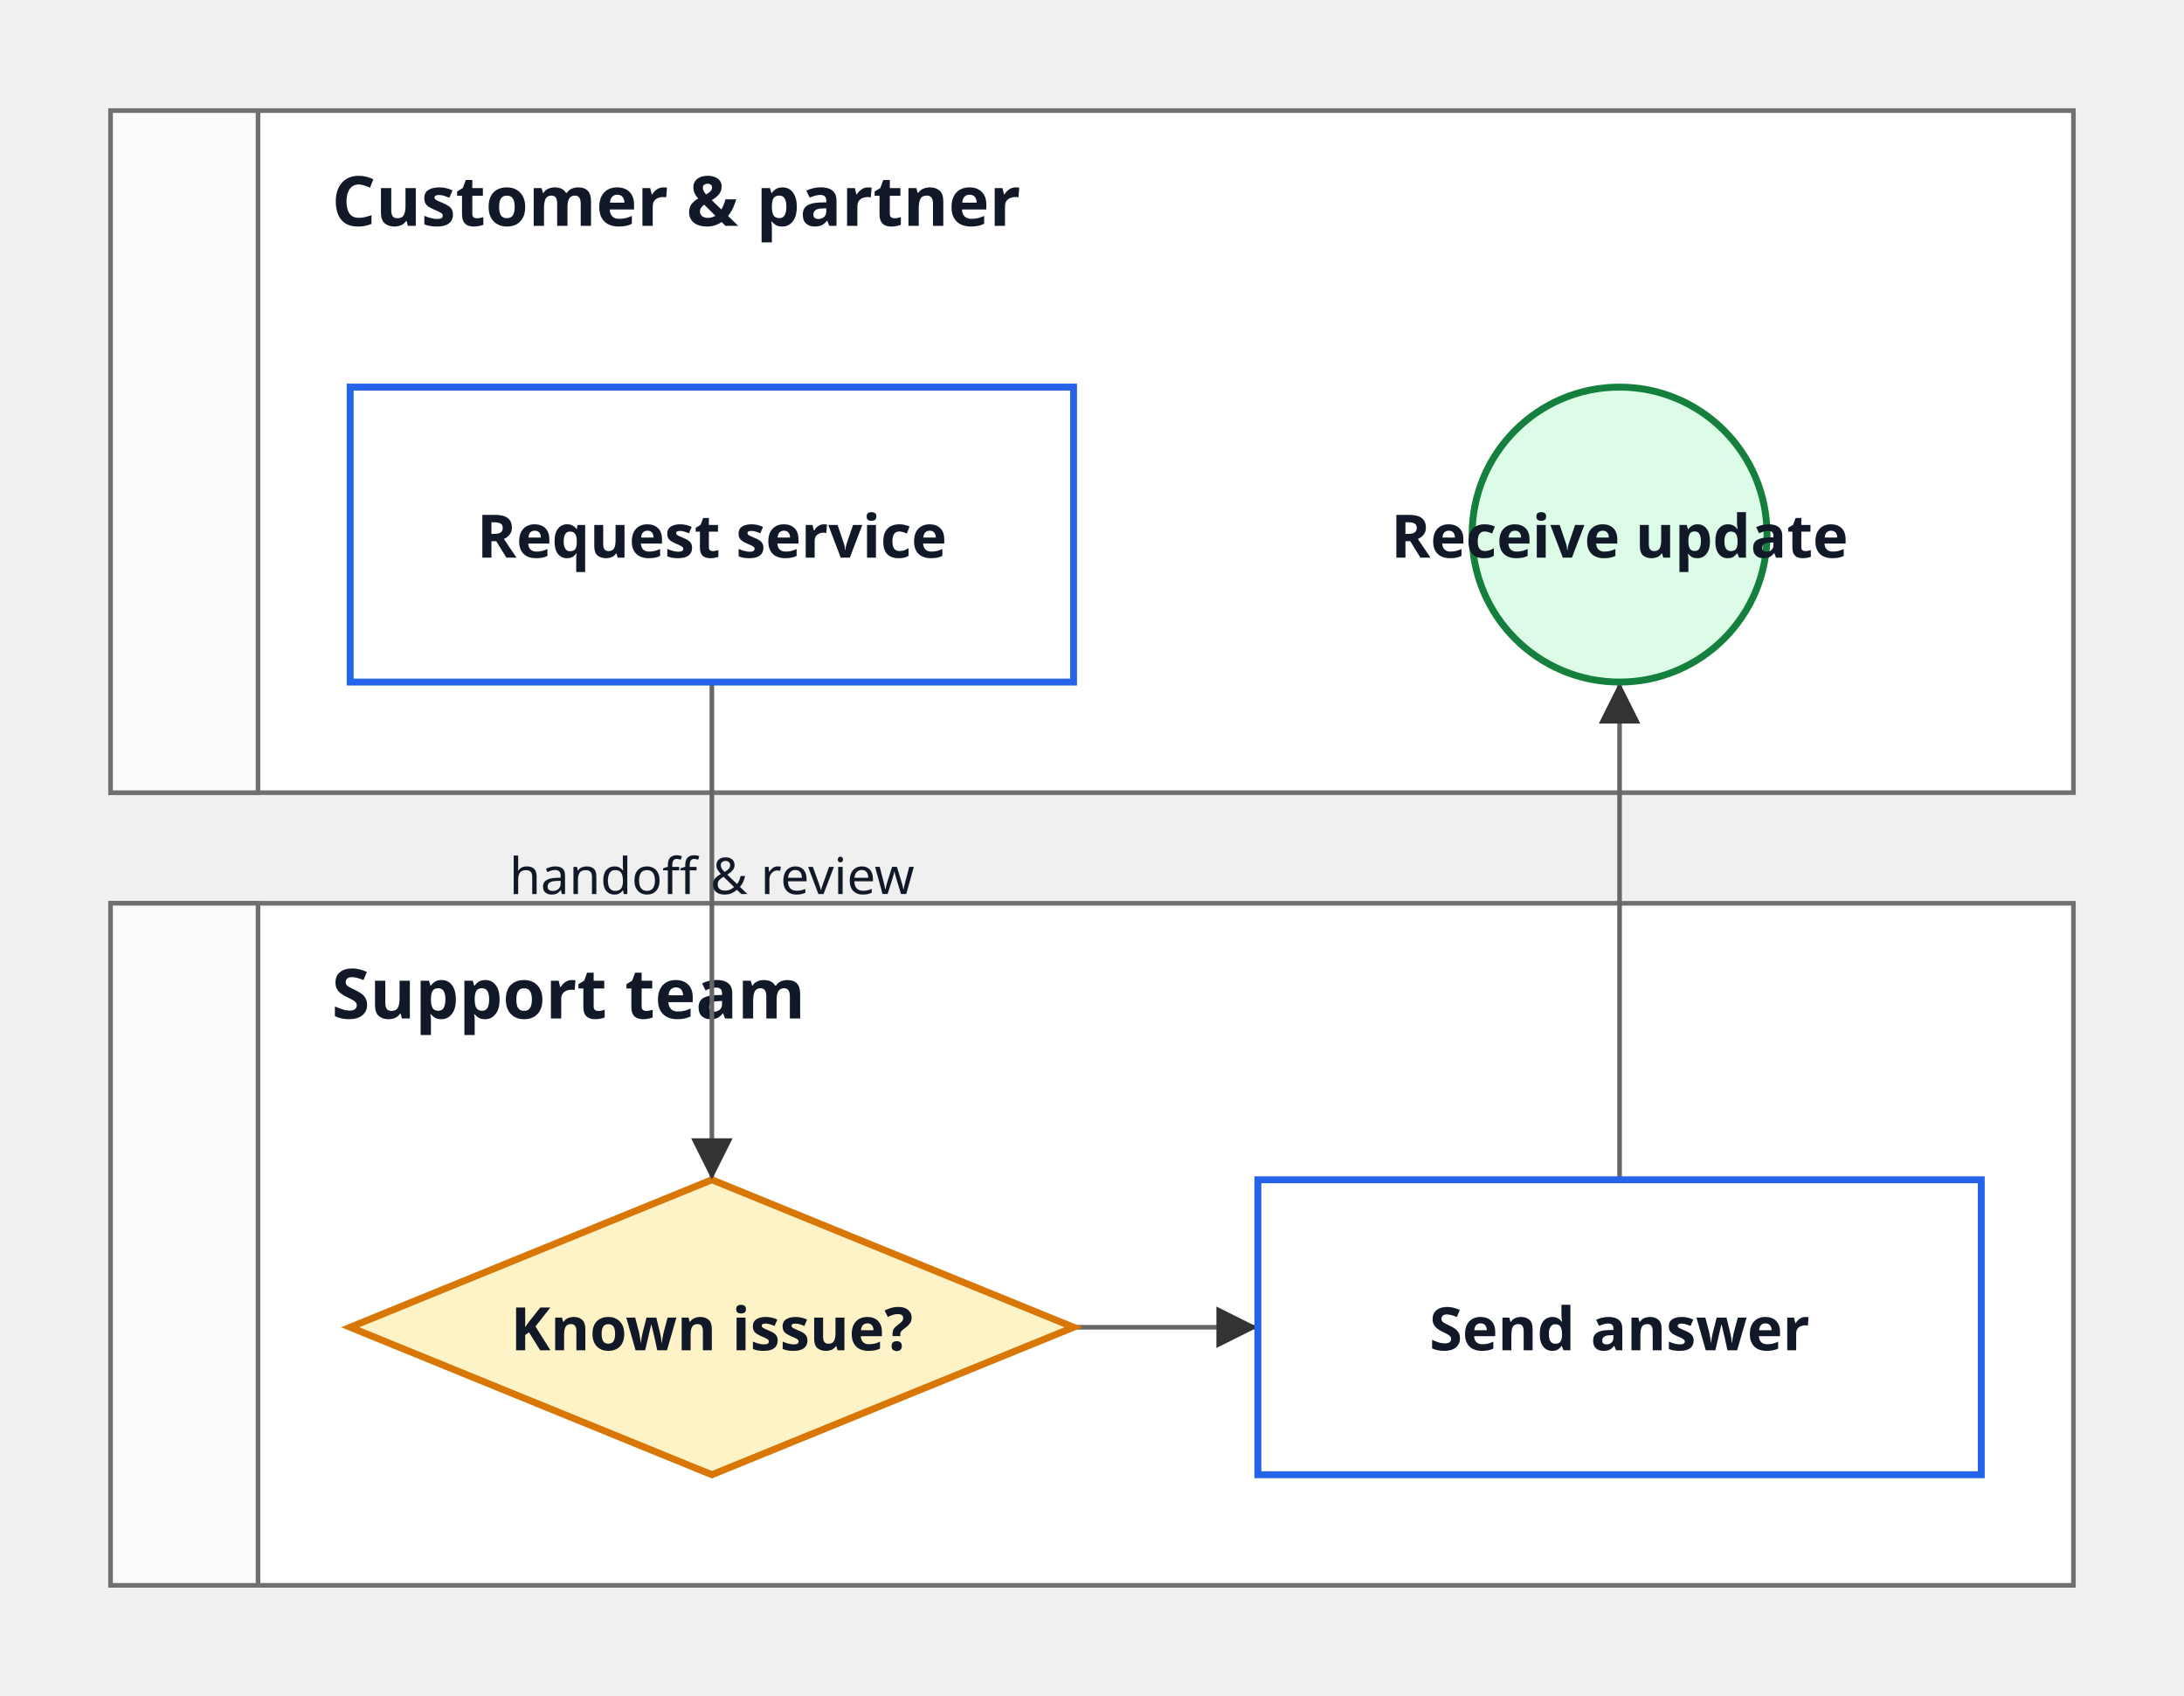
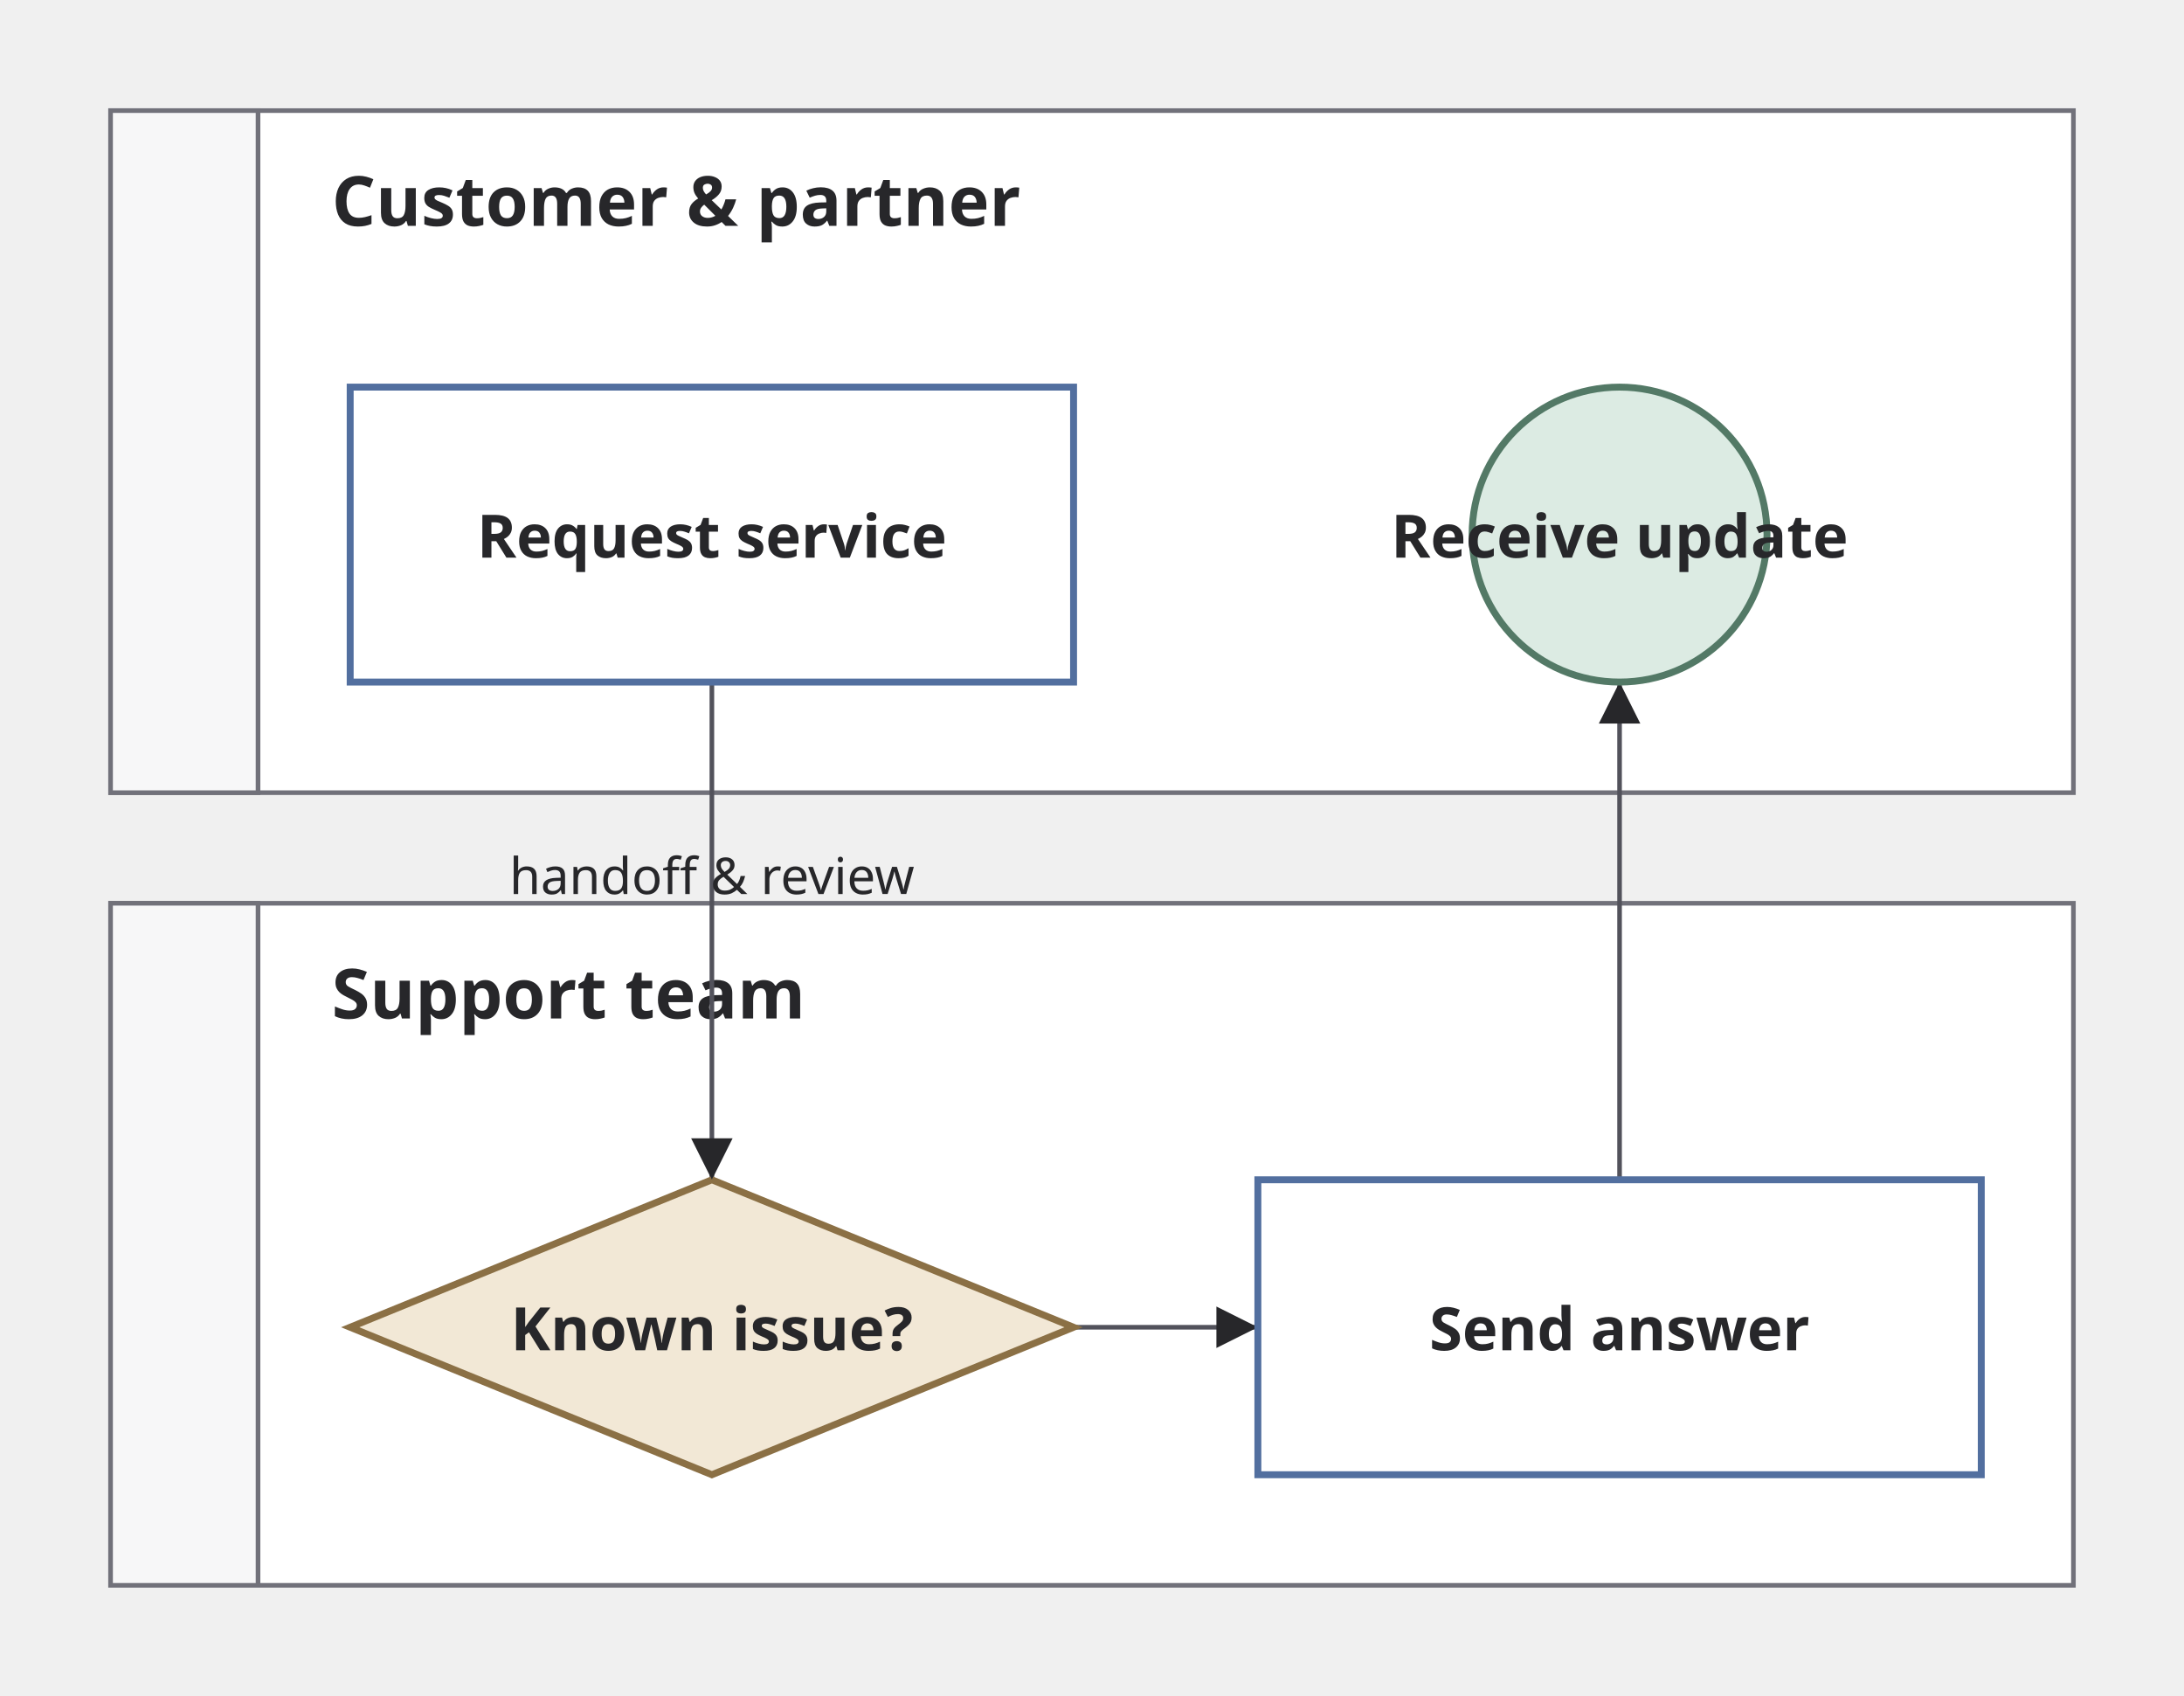
<svg xmlns="http://www.w3.org/2000/svg" width="474" height="368" viewBox="0 0 474 368" role="img">
-   <rect x="24" y="24" width="426" height="148" rx="0" fill="#ffffff" stroke="#707070" stroke-width="1" />
-   <rect x="24" y="24" width="32" height="148" rx="0" fill="#fcfcfc" stroke="#707070" stroke-width="1" />
-   <text x="72" y="49" text-anchor="start" font-family="sans-serif" font-size="15" font-weight="600" fill="#111827">Customer &amp; partner</text>
-   <rect x="24" y="196" width="426" height="148" rx="0" fill="#ffffff" stroke="#707070" stroke-width="1" />
-   <rect x="24" y="196" width="32" height="148" rx="0" fill="#fcfcfc" stroke="#707070" stroke-width="1" />
-   <text x="72" y="221" text-anchor="start" font-family="sans-serif" font-size="15" font-weight="600" fill="#111827">Support team</text>
-   <line x1="154.5" y1="148" x2="154.5" y2="256" stroke="#666666" stroke-width="1" fill="none" />
-   <polygon points="154.5,256 150,247 159,247" fill="#333333" />
-   <text x="154.5" y="194" text-anchor="middle" font-family="sans-serif" font-size="11" font-weight="400" fill="#111827">handoff &amp; review</text>
-   <line x1="233" y1="288" x2="273" y2="288" stroke="#666666" stroke-width="1" fill="none" />
-   <polygon points="273,288 264,292.5 264,283.5" fill="#333333" />
-   <line x1="351.5" y1="256" x2="351.5" y2="148" stroke="#666666" stroke-width="1" fill="none" />
-   <polygon points="351.5,148 356,157 347,157" fill="#333333" />
-   <rect x="76" y="84" width="157" height="64" rx="0" fill="#ffffff" stroke="#2563eb" stroke-width="1.5" />
-   <text x="154.5" y="121" text-anchor="middle" font-family="sans-serif" font-size="13" font-weight="600" fill="#111827">Request service</text>
-   <ellipse cx="351.5" cy="116" rx="32" ry="32" fill="#dcfce7" fill-opacity="1" stroke="#15803d" stroke-width="1.5" />
-   <text x="351.5" y="121" text-anchor="middle" font-family="sans-serif" font-size="13" font-weight="600" fill="#111827">Receive update</text>
-   <polygon points="154.5,256 233,288 154.5,320 76,288" fill="#fef3c7" />
-   <polyline points="154.5,256 233,288 154.5,320 76,288 154.5,256" stroke="#d97706" stroke-width="1.5" fill="none" />
-   <text x="154.5" y="293" text-anchor="middle" font-family="sans-serif" font-size="13" font-weight="600" fill="#111827">Known issue?</text>
-   <rect x="273" y="256" width="157" height="64" rx="0" fill="#ffffff" stroke="#2563eb" stroke-width="1.5" />
-   <text x="351.5" y="293" text-anchor="middle" font-family="sans-serif" font-size="13" font-weight="600" fill="#111827">Send answer</text>
+   <rect x="24" y="24" width="426" height="148" rx="0" fill="#ffffff" stroke="#71717a" stroke-width="1" />
+   <rect x="24" y="24" width="32" height="148" rx="0" fill="#f7f7f8" stroke="#71717a" stroke-width="1" />
+   <text x="72" y="49" text-anchor="start" font-family="sans-serif" font-size="15" font-weight="600" fill="#27272a">Customer &amp; partner</text>
+   <rect x="24" y="196" width="426" height="148" rx="0" fill="#ffffff" stroke="#71717a" stroke-width="1" />
+   <rect x="24" y="196" width="32" height="148" rx="0" fill="#f7f7f8" stroke="#71717a" stroke-width="1" />
+   <text x="72" y="221" text-anchor="start" font-family="sans-serif" font-size="15" font-weight="600" fill="#27272a">Support team</text>
+   <line x1="154.5" y1="148" x2="154.5" y2="256" stroke="#52525b" stroke-width="1" fill="none" />
+   <polygon points="154.5,256 150,247 159,247" fill="#27272a" />
+   <text x="154.5" y="194" text-anchor="middle" font-family="sans-serif" font-size="11" font-weight="400" fill="#27272a">handoff &amp; review</text>
+   <line x1="233" y1="288" x2="273" y2="288" stroke="#52525b" stroke-width="1" fill="none" />
+   <polygon points="273,288 264,292.5 264,283.5" fill="#27272a" />
+   <line x1="351.5" y1="256" x2="351.5" y2="148" stroke="#52525b" stroke-width="1" fill="none" />
+   <polygon points="351.5,148 356,157 347,157" fill="#27272a" />
+   <rect x="76" y="84" width="157" height="64" rx="0" fill="#ffffff" stroke="#526f9f" stroke-width="1.5" />
+   <text x="154.5" y="121" text-anchor="middle" font-family="sans-serif" font-size="13" font-weight="600" fill="#27272a">Request service</text>
+   <ellipse cx="351.5" cy="116" rx="32" ry="32" fill="#dcebe3" fill-opacity="1" stroke="#537966" stroke-width="1.5" />
+   <text x="351.5" y="121" text-anchor="middle" font-family="sans-serif" font-size="13" font-weight="600" fill="#27272a">Receive update</text>
+   <polygon points="154.5,256 233,288 154.5,320 76,288" fill="#f2e8d6" />
+   <polyline points="154.5,256 233,288 154.5,320 76,288 154.5,256" stroke="#8b7045" stroke-width="1.5" fill="none" />
+   <text x="154.5" y="293" text-anchor="middle" font-family="sans-serif" font-size="13" font-weight="600" fill="#27272a">Known issue?</text>
+   <rect x="273" y="256" width="157" height="64" rx="0" fill="#ffffff" stroke="#526f9f" stroke-width="1.5" />
+   <text x="351.5" y="293" text-anchor="middle" font-family="sans-serif" font-size="13" font-weight="600" fill="#27272a">Send answer</text>
</svg>
